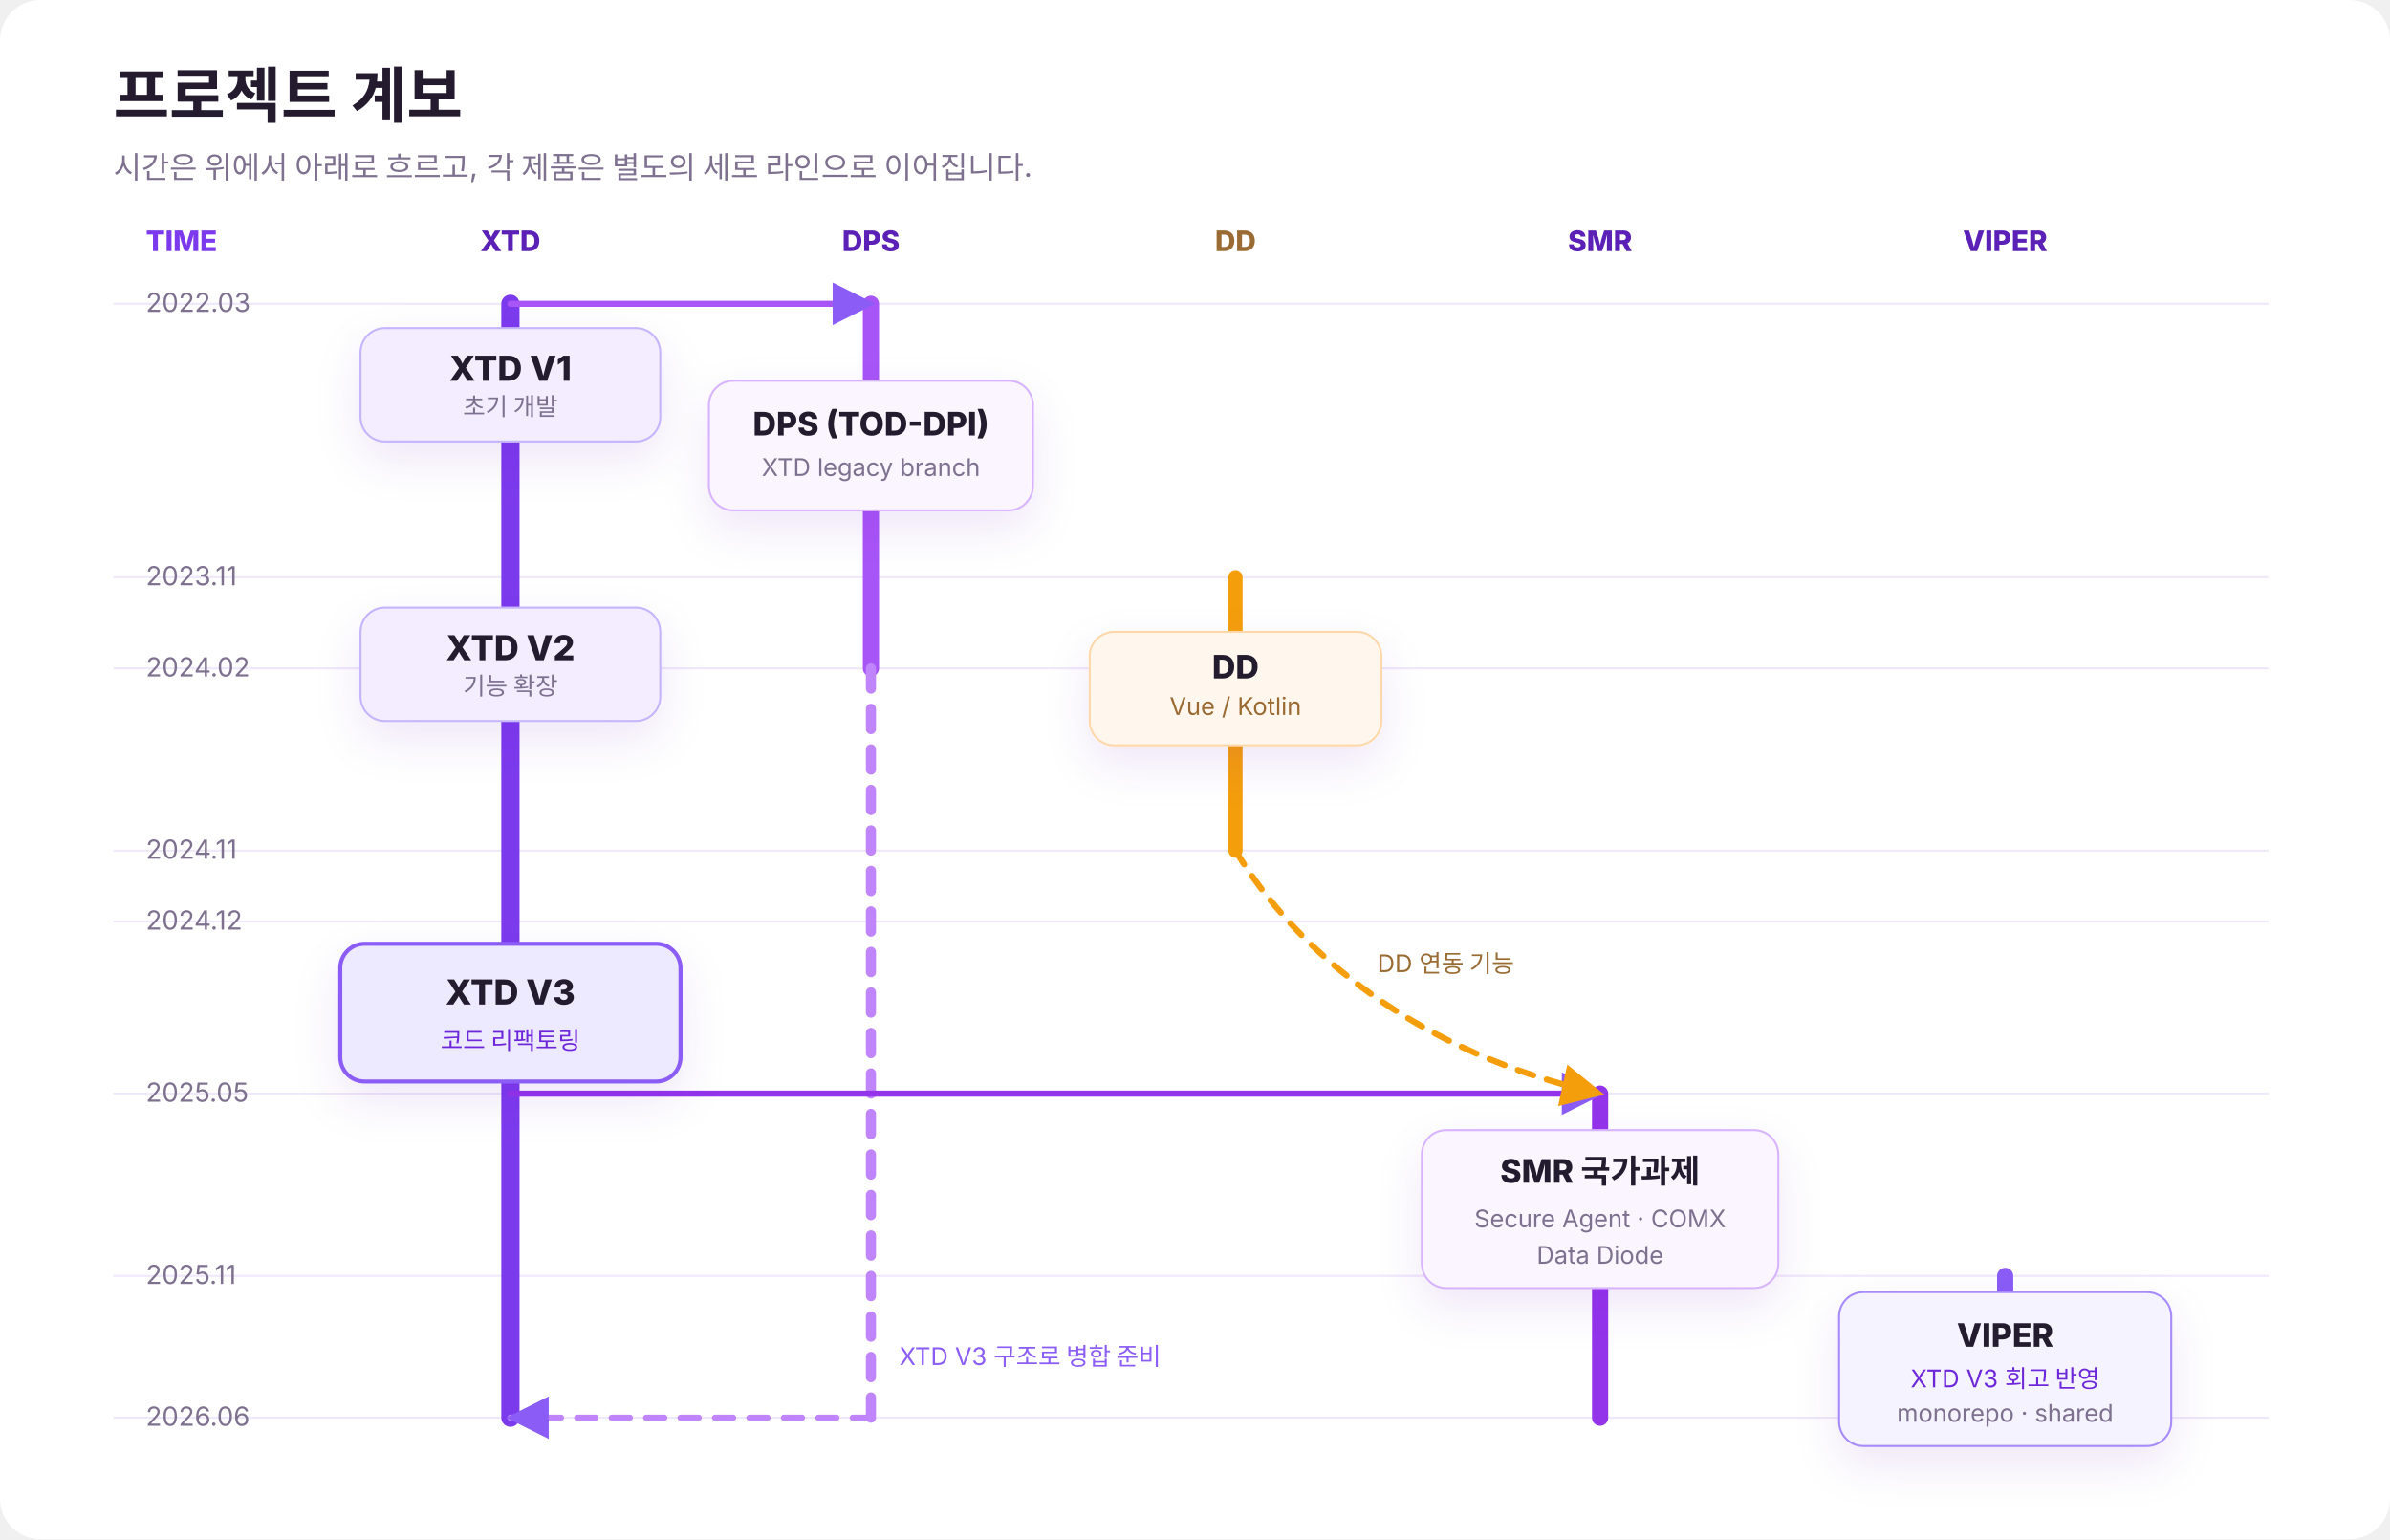
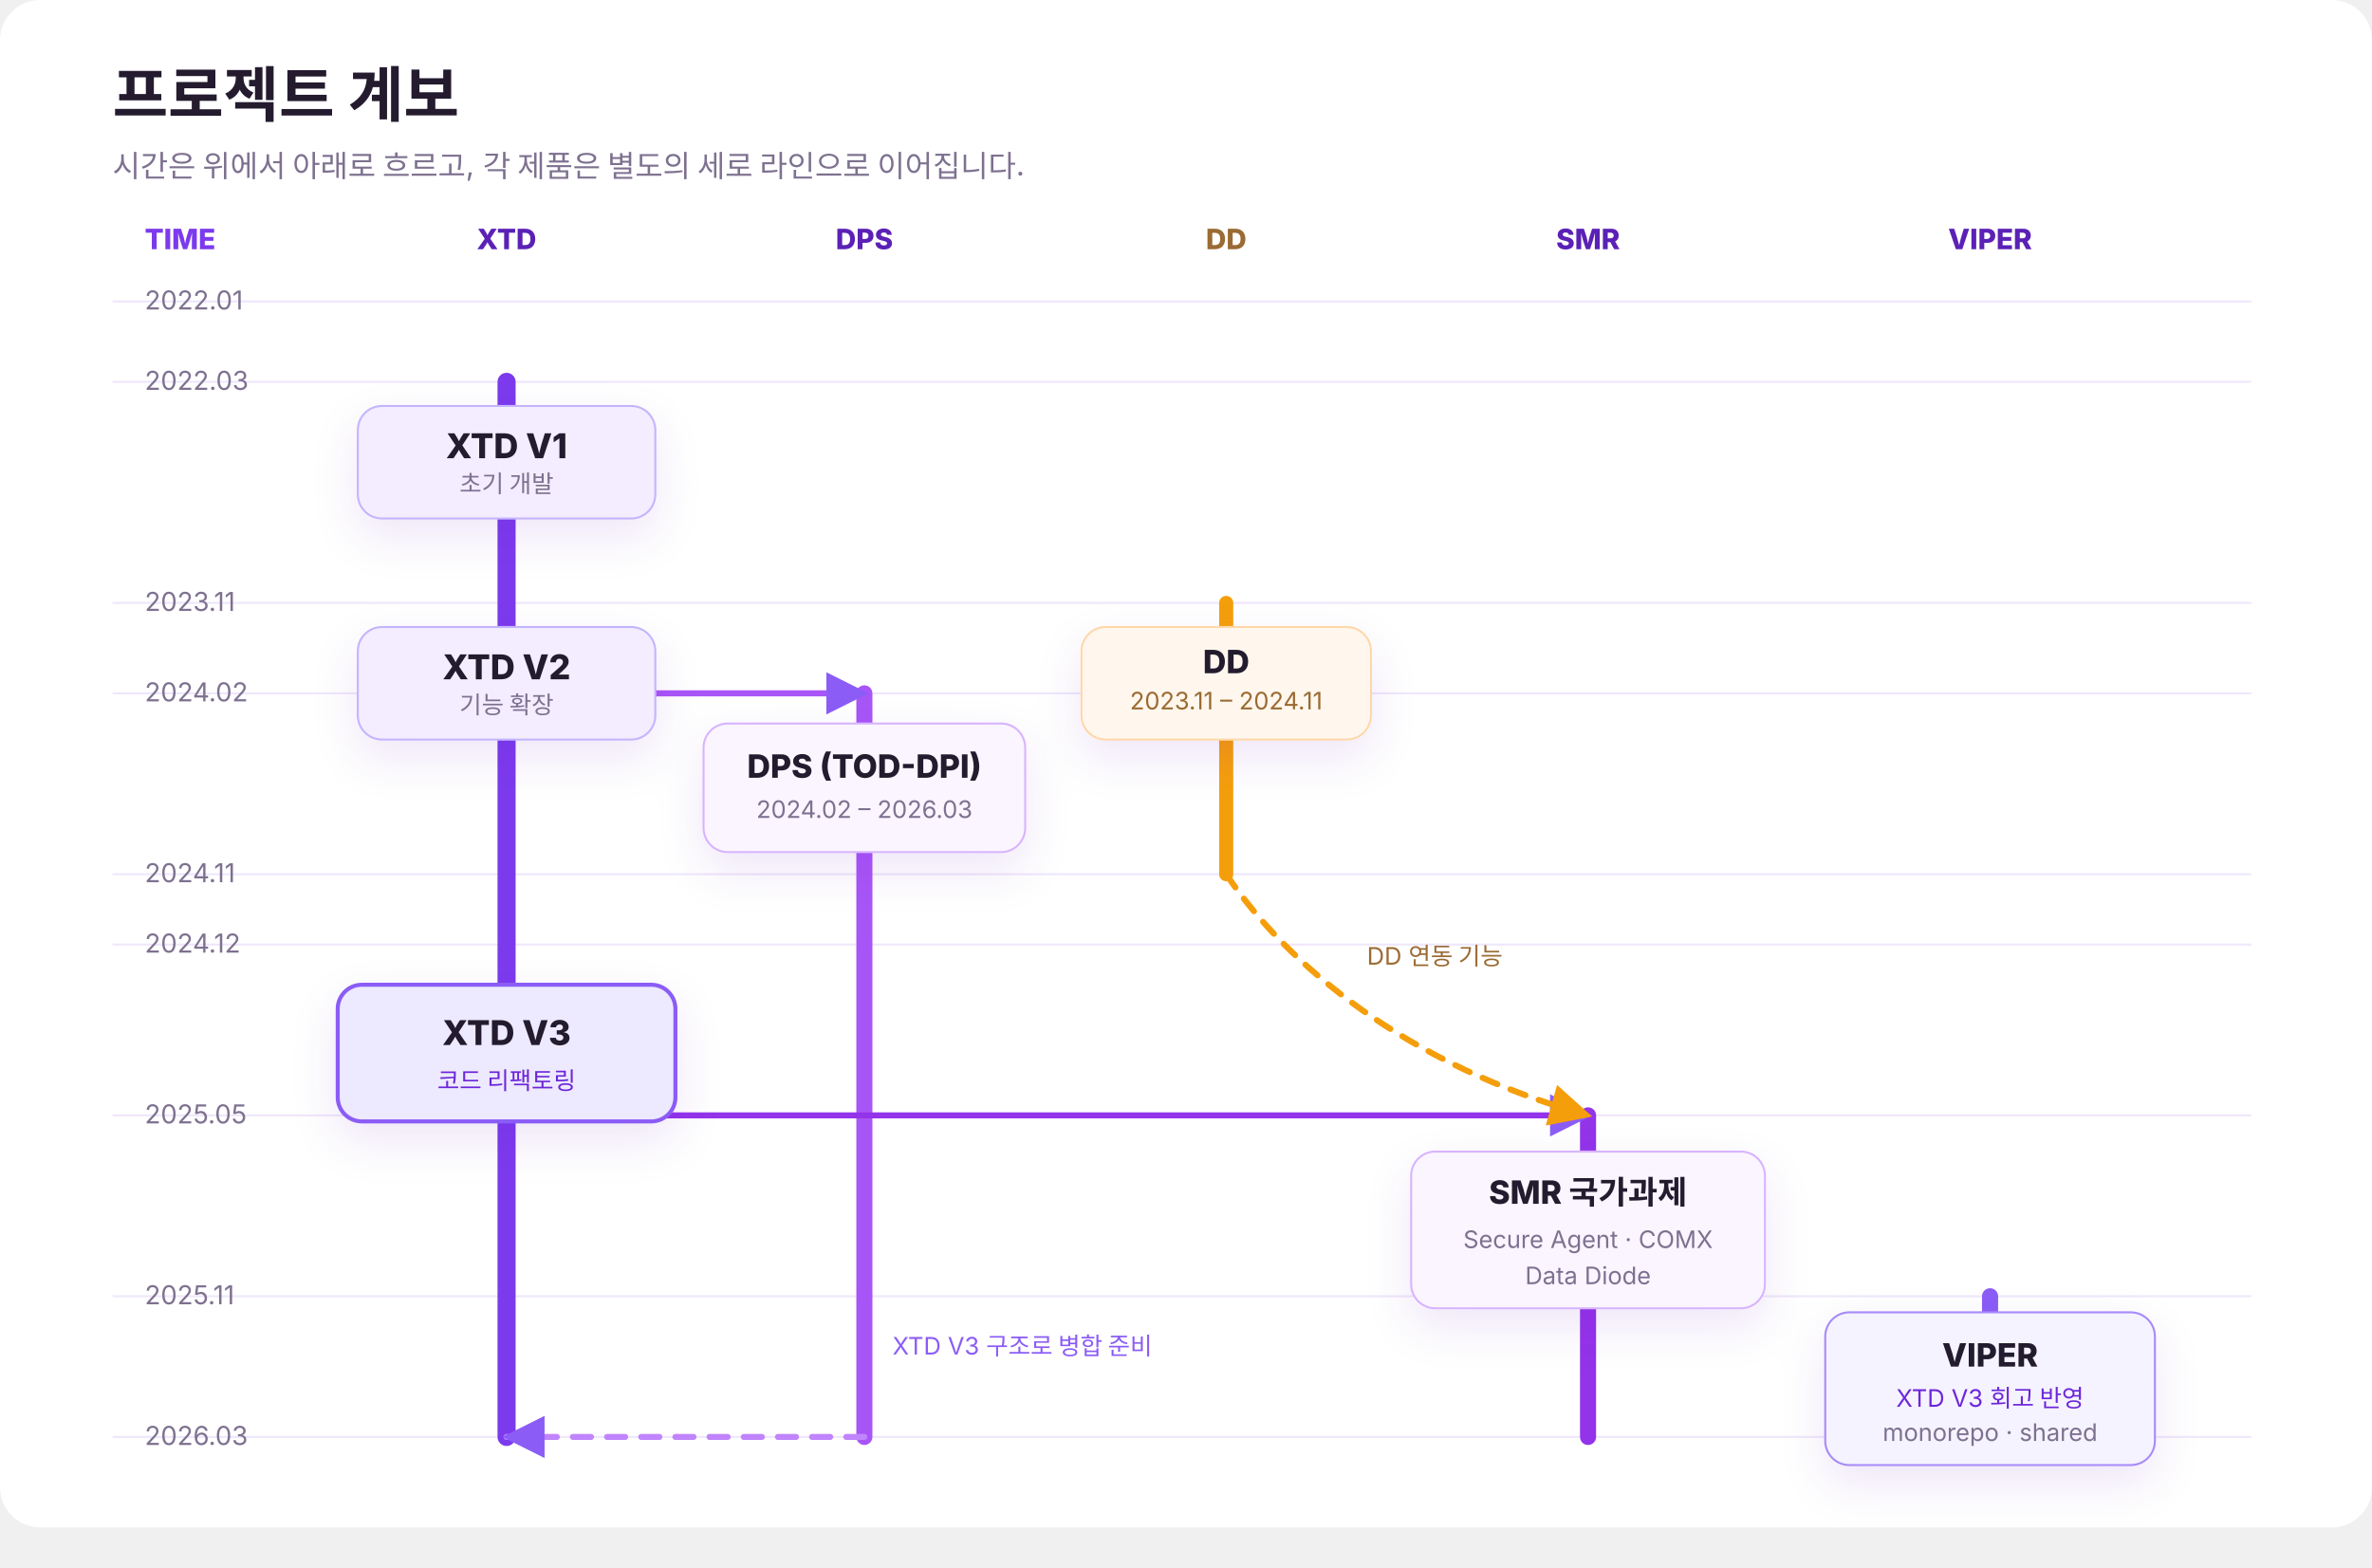
- <svg xmlns="http://www.w3.org/2000/svg" viewBox="0 0 1180 760" role="img" aria-labelledby="title desc">
+ <svg xmlns="http://www.w3.org/2000/svg" viewBox="0 0 1180 780" role="img" aria-labelledby="title desc">
  <defs>
    <marker id="arrow-purple" viewBox="0 0 10 10" refX="9" refY="5" markerWidth="7" markerHeight="7" orient="auto-start-reverse">
      <path d="M 0 0 L 10 5 L 0 10 z" fill="#8b5cf6" />
    </marker>
    <marker id="arrow-amber" viewBox="0 0 10 10" refX="9" refY="5" markerWidth="7" markerHeight="7" orient="auto-start-reverse">
      <path d="M 0 0 L 10 5 L 0 10 z" fill="#f59e0b" />
    </marker>
    <filter id="softShadow" x="-12%" y="-12%" width="124%" height="138%">
      <feDropShadow dx="0" dy="9" stdDeviation="11" flood-color="#5b21b6" flood-opacity="0.10" />
    </filter>
  </defs>
  <rect width="1180" height="760" rx="20" fill="#ffffff" />
  <text x="56" y="58" fill="#241b2f" font-family="-apple-system, BlinkMacSystemFont, 'Noto Sans KR', sans-serif" font-size="30" font-weight="800">프로젝트 계보</text>
  <text x="56" y="88" fill="#7e7190" font-family="-apple-system, BlinkMacSystemFont, 'Noto Sans KR', sans-serif" font-size="15">시간은 위에서 아래로 흐르고, 각 제품은 별도의 세로 라인으로 이어집니다.</text>
  <g font-family="-apple-system, BlinkMacSystemFont, 'Noto Sans KR', sans-serif">
    <text x="72" y="124" fill="#7c3aed" font-size="14" font-weight="800">TIME</text>
    <text x="252" y="124" fill="#5b21b6" font-size="14" font-weight="800" text-anchor="middle">XTD</text>
    <text x="430" y="124" fill="#5b21b6" font-size="14" font-weight="800" text-anchor="middle">DPS</text>
    <text x="610" y="124" fill="#9a6b33" font-size="14" font-weight="800" text-anchor="middle">DD</text>
    <text x="790" y="124" fill="#5b21b6" font-size="14" font-weight="800" text-anchor="middle">SMR</text>
    <text x="990" y="124" fill="#5b21b6" font-size="14" font-weight="800" text-anchor="middle">VIPER</text>
  </g>
  <g stroke="#efe7fb" stroke-width="1">
    <line x1="56" y1="150" x2="1120" y2="150" />
-     <line x1="56" y1="285" x2="1120" y2="285" />
-     <line x1="56" y1="330" x2="1120" y2="330" />
-     <line x1="56" y1="420" x2="1120" y2="420" />
-     <line x1="56" y1="455" x2="1120" y2="455" />
-     <line x1="56" y1="540" x2="1120" y2="540" />
-     <line x1="56" y1="630" x2="1120" y2="630" />
-     <line x1="56" y1="700" x2="1120" y2="700" />
+     <line x1="56" y1="190" x2="1120" y2="190" />
+     <line x1="56" y1="300" x2="1120" y2="300" />
+     <line x1="56" y1="345" x2="1120" y2="345" />
+     <line x1="56" y1="435" x2="1120" y2="435" />
+     <line x1="56" y1="470" x2="1120" y2="470" />
+     <line x1="56" y1="555" x2="1120" y2="555" />
+     <line x1="56" y1="645" x2="1120" y2="645" />
+     <line x1="56" y1="715" x2="1120" y2="715" />
  </g>
  <g font-family="-apple-system, BlinkMacSystemFont, 'Noto Sans KR', sans-serif" fill="#7e7190" font-size="13">
-     <text x="72" y="154">2022.03</text>
-     <text x="72" y="289">2023.11</text>
-     <text x="72" y="334">2024.02</text>
-     <text x="72" y="424">2024.11</text>
-     <text x="72" y="459">2024.12</text>
-     <text x="72" y="544">2025.05</text>
-     <text x="72" y="634">2025.11</text>
-     <text x="72" y="704">2026.06</text>
+     <text x="72" y="154">2022.01</text>
+     <text x="72" y="194">2022.03</text>
+     <text x="72" y="304">2023.11</text>
+     <text x="72" y="349">2024.02</text>
+     <text x="72" y="439">2024.11</text>
+     <text x="72" y="474">2024.12</text>
+     <text x="72" y="559">2025.05</text>
+     <text x="72" y="649">2025.11</text>
+     <text x="72" y="719">2026.03</text>
  </g>
  <g fill="none" stroke-linecap="round" stroke-linejoin="round">
-     <line x1="252" y1="150" x2="252" y2="700" stroke="#7c3aed" stroke-width="9" />
-     <line x1="430" y1="150" x2="430" y2="330" stroke="#a855f7" stroke-width="8" />
-     <line x1="430" y1="330" x2="430" y2="700" stroke="#c084fc" stroke-width="5" stroke-dasharray="10 10" />
-     <line x1="610" y1="285" x2="610" y2="420" stroke="#f59e0b" stroke-width="7" />
-     <line x1="790" y1="540" x2="790" y2="700" stroke="#9333ea" stroke-width="8" />
-     <line x1="990" y1="630" x2="990" y2="700" stroke="#8b5cf6" stroke-width="8" />
-     <path d="M 252 150 C 300 150, 350 150, 430 150" stroke="#a855f7" stroke-width="3" marker-end="url(#arrow-purple)" />
-     <path d="M 252 540 C 420 540, 610 540, 790 540" stroke="#9333ea" stroke-width="3" marker-end="url(#arrow-purple)" />
-     <path d="M 610 420 C 640 470, 700 520, 790 540" stroke="#f59e0b" stroke-width="3" stroke-dasharray="8 7" marker-end="url(#arrow-amber)" />
-     <path d="M 430 700 C 370 700, 310 700, 252 700" stroke="#c084fc" stroke-width="3" stroke-dasharray="9 8" marker-end="url(#arrow-purple)" />
+     <line x1="252" y1="190" x2="252" y2="715" stroke="#7c3aed" stroke-width="9" />
+     <line x1="430" y1="345" x2="430" y2="715" stroke="#a855f7" stroke-width="8" />
+     <line x1="610" y1="300" x2="610" y2="435" stroke="#f59e0b" stroke-width="7" />
+     <line x1="790" y1="555" x2="790" y2="715" stroke="#9333ea" stroke-width="8" />
+     <line x1="990" y1="645" x2="990" y2="715" stroke="#8b5cf6" stroke-width="8" />
+     <path d="M 252 345 C 300 345, 350 345, 430 345" stroke="#a855f7" stroke-width="3" marker-end="url(#arrow-purple)" />
+     <path d="M 252 555 C 420 555, 610 555, 790 555" stroke="#9333ea" stroke-width="3" marker-end="url(#arrow-purple)" />
+     <path d="M 610 435 C 640 480, 700 530, 790 555" stroke="#f59e0b" stroke-width="3" stroke-dasharray="8 7" marker-end="url(#arrow-amber)" />
+     <path d="M 430 715 C 370 715, 310 715, 252 715" stroke="#c084fc" stroke-width="3" stroke-dasharray="9 8" marker-end="url(#arrow-purple)" />
  </g>
  <g filter="url(#softShadow)" font-family="-apple-system, BlinkMacSystemFont, 'Noto Sans KR', sans-serif">
-     <rect x="178" y="162" width="148" height="56" rx="12" fill="#f3edff" stroke="#c4b5fd" />
-     <text x="252" y="188" text-anchor="middle" fill="#241b2f" font-size="17" font-weight="800">XTD V1</text>
-     <text x="252" y="205" text-anchor="middle" fill="#7e7190" font-size="12">초기 개발</text>
-     <rect x="178" y="300" width="148" height="56" rx="12" fill="#f3edff" stroke="#c4b5fd" />
-     <text x="252" y="326" text-anchor="middle" fill="#241b2f" font-size="17" font-weight="800">XTD V2</text>
-     <text x="252" y="343" text-anchor="middle" fill="#7e7190" font-size="12">기능 확장</text>
-     <rect x="168" y="466" width="168" height="68" rx="12" fill="#ede9fe" stroke="#8b5cf6" stroke-width="2" />
-     <text x="252" y="496" text-anchor="middle" fill="#241b2f" font-size="17" font-weight="800">XTD V3</text>
-     <text x="252" y="518" text-anchor="middle" fill="#6d28d9" font-size="12">코드 리팩토링</text>
-     <rect x="350" y="188" width="160" height="64" rx="12" fill="#faf5ff" stroke="#d8b4fe" />
-     <text x="430" y="215" text-anchor="middle" fill="#241b2f" font-size="16" font-weight="800">DPS (TOD-DPI)</text>
-     <text x="430" y="235" text-anchor="middle" fill="#7e7190" font-size="12">XTD legacy branch</text>
+     <rect x="178" y="202" width="148" height="56" rx="12" fill="#f3edff" stroke="#c4b5fd" />
+     <text x="252" y="228" text-anchor="middle" fill="#241b2f" font-size="17" font-weight="800">XTD V1</text>
+     <text x="252" y="245" text-anchor="middle" fill="#7e7190" font-size="12">초기 개발</text>
+     <rect x="178" y="312" width="148" height="56" rx="12" fill="#f3edff" stroke="#c4b5fd" />
+     <text x="252" y="338" text-anchor="middle" fill="#241b2f" font-size="17" font-weight="800">XTD V2</text>
+     <text x="252" y="355" text-anchor="middle" fill="#7e7190" font-size="12">기능 확장</text>
+     <rect x="168" y="490" width="168" height="68" rx="12" fill="#ede9fe" stroke="#8b5cf6" stroke-width="2" />
+     <text x="252" y="520" text-anchor="middle" fill="#241b2f" font-size="17" font-weight="800">XTD V3</text>
+     <text x="252" y="542" text-anchor="middle" fill="#6d28d9" font-size="12">코드 리팩토링</text>
+     <rect x="350" y="360" width="160" height="64" rx="12" fill="#faf5ff" stroke="#d8b4fe" />
+     <text x="430" y="387" text-anchor="middle" fill="#241b2f" font-size="16" font-weight="800">DPS (TOD-DPI)</text>
+     <text x="430" y="407" text-anchor="middle" fill="#7e7190" font-size="12">2024.02 – 2026.03</text>
    <rect x="538" y="312" width="144" height="56" rx="12" fill="#fff7ed" stroke="#fed7aa" />
    <text x="610" y="335" text-anchor="middle" fill="#241b2f" font-size="16" font-weight="800">DD</text>
-     <text x="610" y="353" text-anchor="middle" fill="#9a6b33" font-size="12">Vue / Kotlin</text>
-     <rect x="702" y="558" width="176" height="78" rx="12" fill="#faf5ff" stroke="#d8b4fe" />
-     <text x="790" y="584" text-anchor="middle" fill="#241b2f" font-size="16" font-weight="800">SMR 국가과제</text>
-     <text x="790" y="606" text-anchor="middle" fill="#7e7190" font-size="12">Secure Agent · COMX</text>
-     <text x="790" y="624" text-anchor="middle" fill="#7e7190" font-size="12">Data Diode</text>
-     <rect x="908" y="638" width="164" height="76" rx="12" fill="#f5f3ff" stroke="#a78bfa" />
-     <text x="990" y="665" text-anchor="middle" fill="#241b2f" font-size="16" font-weight="800">VIPER</text>
-     <text x="990" y="685" text-anchor="middle" fill="#6d28d9" font-size="12">XTD V3 회고 반영</text>
-     <text x="990" y="702" text-anchor="middle" fill="#7e7190" font-size="12">monorepo · shared</text>
+     <text x="610" y="353" text-anchor="middle" fill="#9a6b33" font-size="12">2023.11 – 2024.11</text>
+     <rect x="702" y="573" width="176" height="78" rx="12" fill="#faf5ff" stroke="#d8b4fe" />
+     <text x="790" y="599" text-anchor="middle" fill="#241b2f" font-size="16" font-weight="800">SMR 국가과제</text>
+     <text x="790" y="621" text-anchor="middle" fill="#7e7190" font-size="12">Secure Agent · COMX</text>
+     <text x="790" y="639" text-anchor="middle" fill="#7e7190" font-size="12">Data Diode</text>
+     <rect x="908" y="653" width="164" height="76" rx="12" fill="#f5f3ff" stroke="#a78bfa" />
+     <text x="990" y="680" text-anchor="middle" fill="#241b2f" font-size="16" font-weight="800">VIPER</text>
+     <text x="990" y="700" text-anchor="middle" fill="#6d28d9" font-size="12">XTD V3 회고 반영</text>
+     <text x="990" y="717" text-anchor="middle" fill="#7e7190" font-size="12">monorepo · shared</text>
  </g>
  <g font-family="-apple-system, BlinkMacSystemFont, 'Noto Sans KR', sans-serif" font-size="12">
    <text x="680" y="480" fill="#9a6b33">DD 연동 기능</text>
    <text x="444" y="674" fill="#8b5cf6">XTD V3 구조로 병합 준비</text>
  </g>
</svg>
